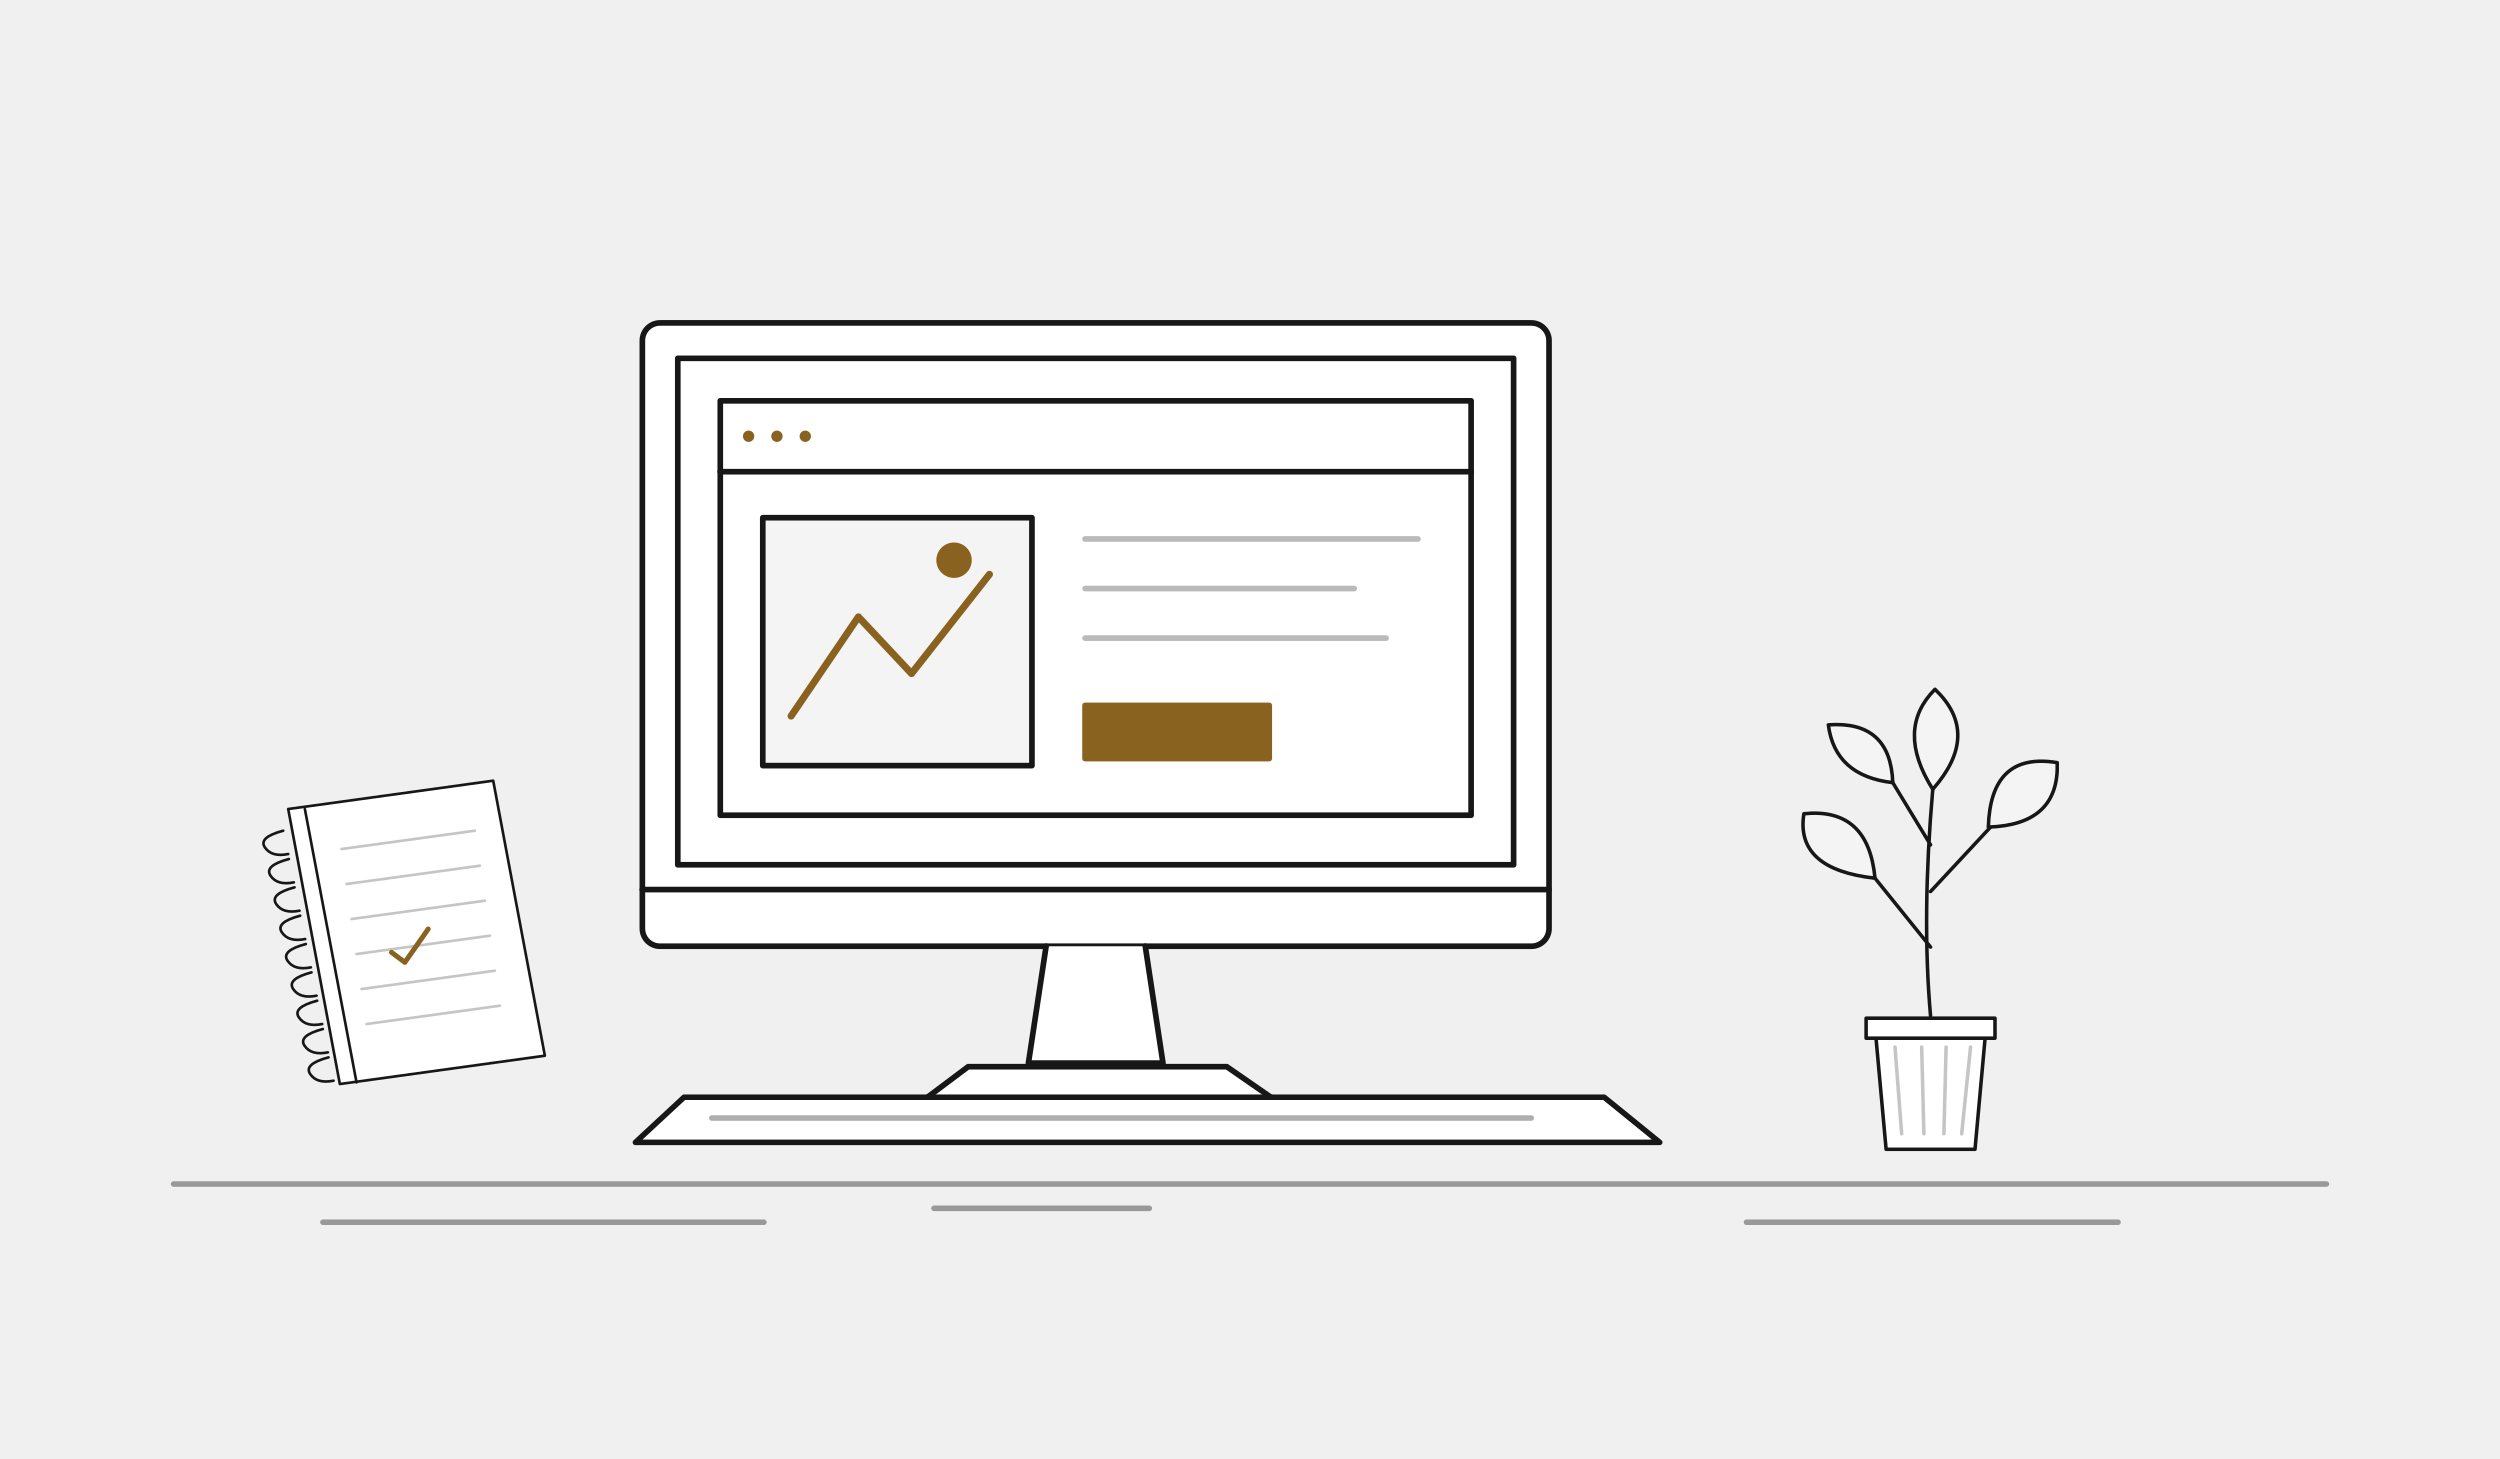
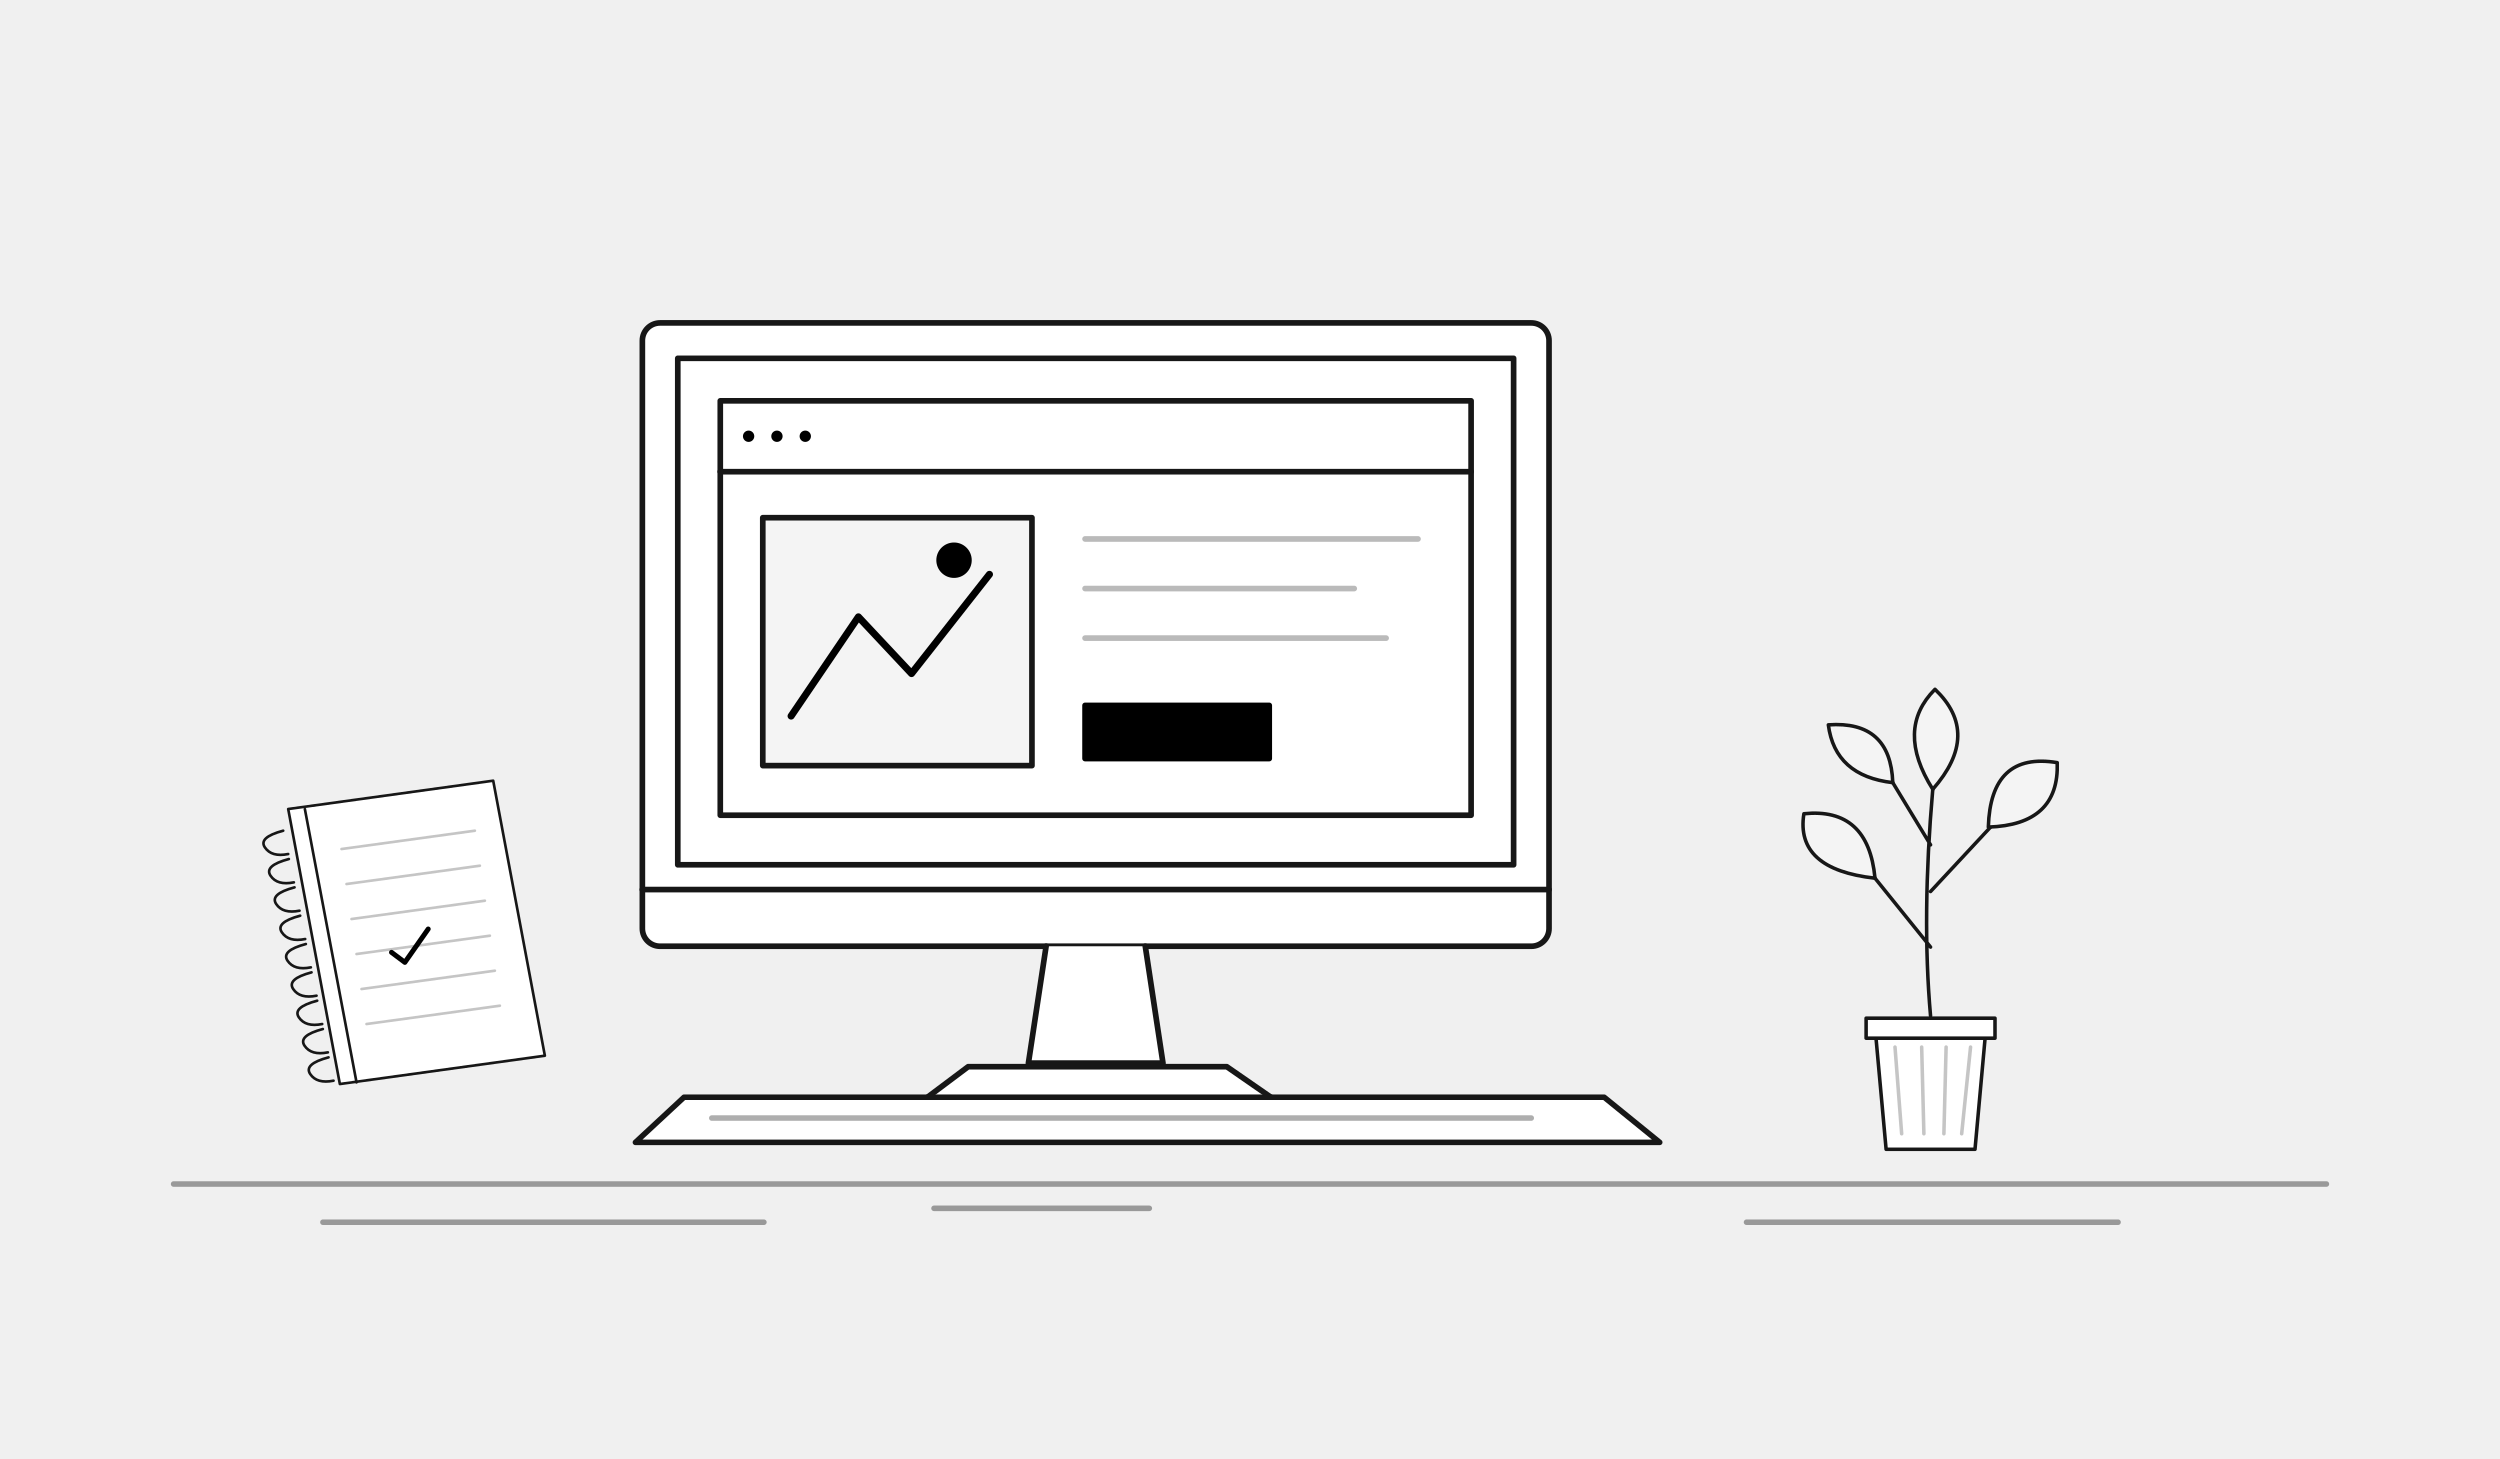
<svg xmlns="http://www.w3.org/2000/svg" width="720" height="420" viewBox="0 0 720 420">
  <g fill="none" stroke="#171717" stroke-width="1.6" stroke-linecap="round" stroke-linejoin="round">
    <g opacity=".4">
      <path d="M50 341h620m-577 11h127m49-4h62m172 4h107" />
    </g>
    <g transform="translate(185 93) scale(1.02)">
      <rect x="0" y="0" width="256" height="176" fill="white" rx="5" />
      <rect x="10" y="10" width="236" height="143" fill="white" />
      <path d="M0 160h256m-142 16-5 33h38l-5-33M92 210h73l13 9H80Z" fill="white" />
      <rect x="22" y="22" width="212" height="117" fill="white" />
      <path d="M22 42h212" />
-       <circle cx="30" cy="32" r="1.6" fill="#88621e" stroke="none" />
-       <circle cx="38" cy="32" r="1.6" fill="#88621e" stroke="none" />
-       <circle cx="46" cy="32" r="1.6" fill="#88621e" stroke="none" />
+       <circle cx="30" cy="32" r="1.6" fill="#000000" stroke="none" />
+       <circle cx="38" cy="32" r="1.6" fill="#000000" stroke="none" />
+       <circle cx="46" cy="32" r="1.6" fill="#000000" stroke="none" />
      <rect x="34" y="55" width="76" height="70" fill="#f4f4f4" />
-       <path d="m42 111 19-28 15 16 22-28" stroke="#88621e" stroke-width="2" />
-       <circle cx="88" cy="67" r="5" fill="#88621e" stroke="none" />
+       <path d="m42 111 19-28 15 16 22-28" stroke="#000000" stroke-width="2" />
+       <circle cx="88" cy="67" r="5" fill="#000000" stroke="none" />
      <path d="M125 61h94m-94 14h76m-76 14h85" opacity=".3" />
-       <rect x="125" y="108" width="52" height="15" fill="#88621e" stroke="#88621e" />
+       <rect x="125" y="108" width="52" height="15" fill="#000000" stroke="#000000" />
    </g>
    <g transform="translate(556 331) scale(0.64)">
      <path d="M-25-55h50l-5 55h-40Z" fill="white" />
      <path d="M-29-59h58v9h-58Z" fill="white" />
      <path d="M0-60q-4-45 1-102m-1 71-25-31m25 6 27-29m-27 8-17-28" />
      <path d="M-25-122q-36-4-32-29 29-3 32 29Zm51-23q32-1 31-29-30-5-31 29ZM1-162q-17-27 1-45 21 20-1 45Zm-18-3q-26-3-29-26 28-2 29 26Z" fill="#f4f4f4" />
      <path d="M-16-46-13-7m9-39 1 39m10-39L6-7m12-39-4 39" opacity=".25" />
    </g>
    <g transform="translate(83 233) scale(0.48)">
      <path d="M0 0 123-17l31 165L31 165Z" fill="white" />
      <path d="M10 0 41 164" />
      <path d="M-3 13q-15 4-11 10t14 4" />
      <path d="M0.4 30q-15 4-11 10t14 4" />
      <path d="M3.8 47q-15 4-11 10t14 4" />
      <path d="M7.2 64q-15 4-11 10t14 4" />
      <path d="M10.6 81q-15 4-11 10t14 4" />
      <path d="M14 98q-15 4-11 10t14 4" />
      <path d="M17.4 115q-15 4-11 10t14 4" />
      <path d="M20.8 132q-15 4-11 10t14 4" />
      <path d="M24.2 149q-15 4-11 10t14 4" />
      <path d="M32 24l80-11" opacity=".25" />
      <path d="M35 45l80-11" opacity=".25" />
      <path d="M38 66l80-11" opacity=".25" />
      <path d="M41 87l80-11" opacity=".25" />
      <path d="M44 108l80-11" opacity=".25" />
      <path d="M47 129l80-11" opacity=".25" />
-       <path d="m62 86 8 6 14-20" stroke="#88621e" stroke-width="3" />
+       <path d="m62 86 8 6 14-20" stroke="#000000" stroke-width="3" />
    </g>
    <path d="M183 329h295l-16-13H197Z" fill="white" />
    <path d="M205 322h236" opacity=".35" />
  </g>
</svg>
